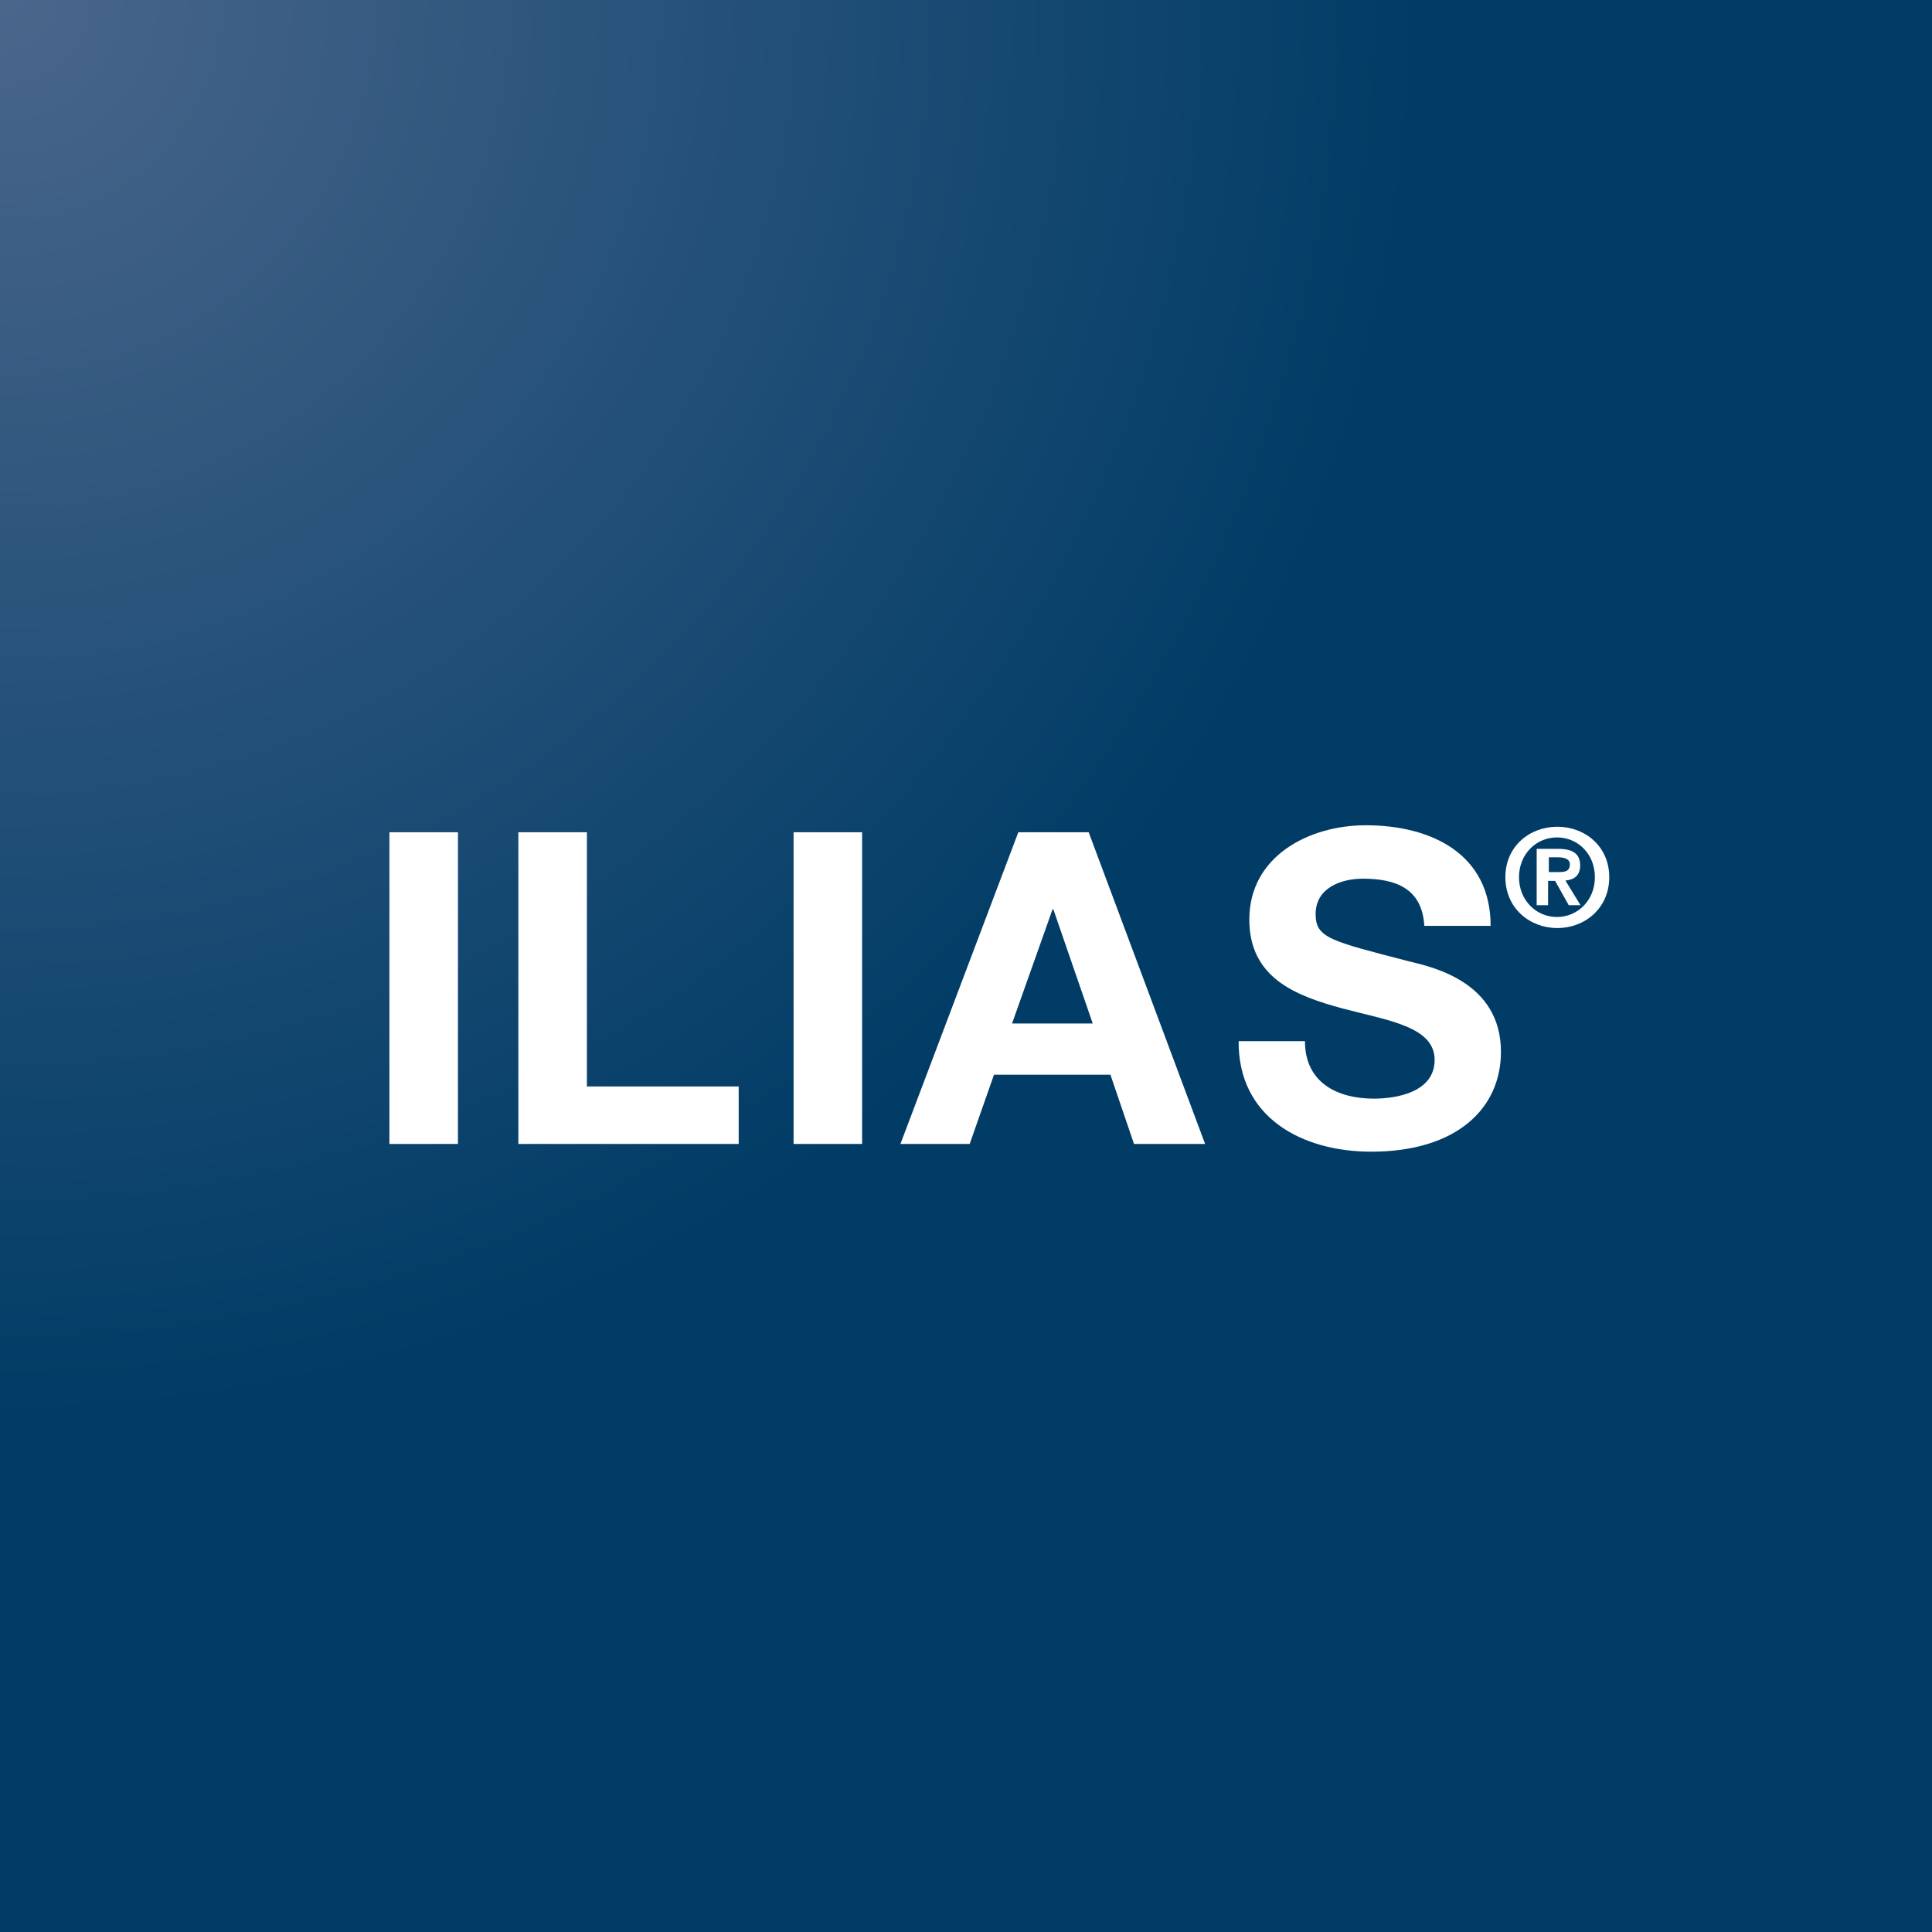
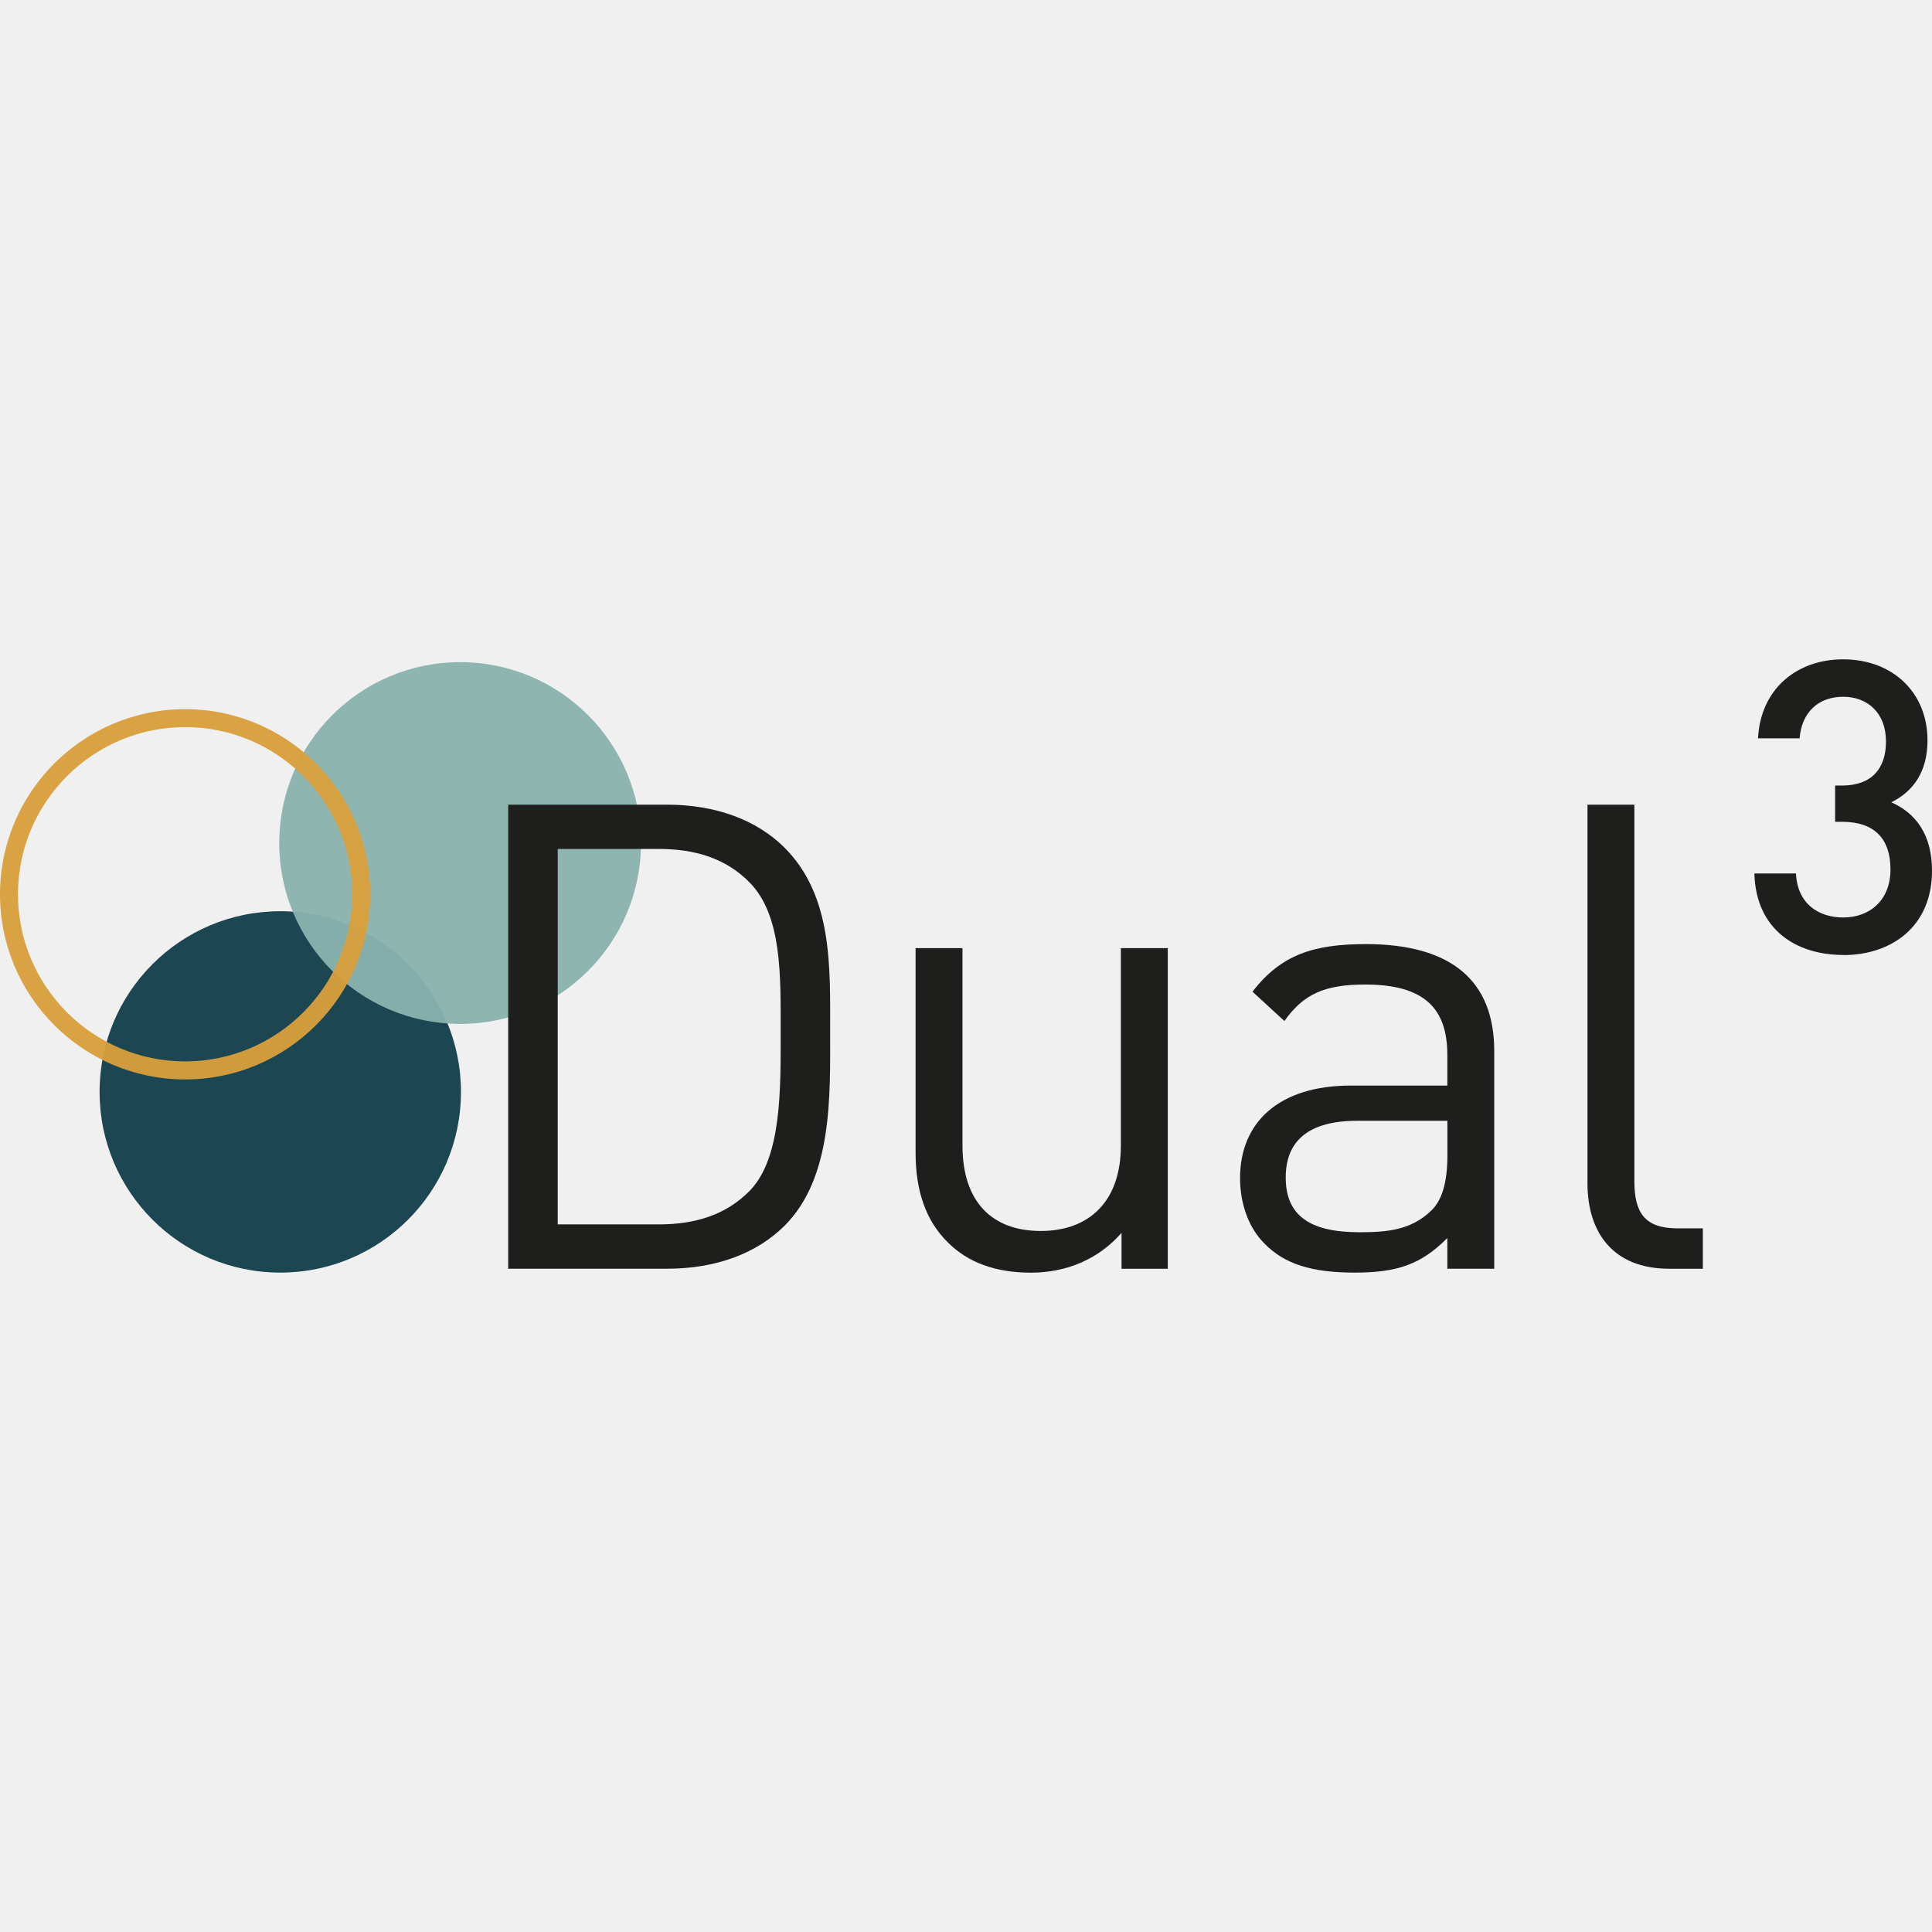
- <svg xmlns="http://www.w3.org/2000/svg" id="Ebene_1" data-name="Ebene 1" viewBox="0 0 524.4 524.4">
-   <defs>
-     <style>
-       .cls-1, .cls-2 {
-         fill: #fff;
+ <svg xmlns="http://www.w3.org/2000/svg" id="Ebene_1" version="1.1" viewBox="0 0 322.05 322.05" width="322.05" height="322.05">
+   <defs id="defs1">
+     <style id="style1">
+       .st0 {
+         fill: #8ab2ad;
      }

-       .cls-2 {
-         fill-rule: evenodd;
+       .st1 {
+         fill: #123e4a;
      }

-       .cls-3 {
-         fill: url(#Unbenannter_Verlauf);
+       .st2 {
+         fill: #d8a03c;
+       }
+ 
+       .st3 {
+         fill: none;
+       }
+ 
+       .st4 {
+         fill: #1e1f1d;
+       }
+ 
+       .st5 {
+         opacity: .95;
      }
    </style>
-     <radialGradient id="Unbenannter_Verlauf" data-name="Unbenannter Verlauf" cx="9.84" cy="521.14" fx="9.84" fy="521.14" r="363.98" gradientTransform="translate(-9.15 558.19) scale(1.07 -1.07)" gradientUnits="userSpaceOnUse">
-       <stop offset="0" stop-color="#4a668b" />
-       <stop offset=".99" stop-color="#003c66" />
-     </radialGradient>
  </defs>
-   <polygon class="cls-3" points="0 0 524.4 0 524.4 524.4 0 524.4 0 0" />
-   <g>
-     <polygon class="cls-1" points="105.7 310.5 124.3 310.5 124.3 225.9 105.7 225.9 105.7 310.5" />
-     <polygon class="cls-1" points="140.7 310.5 200.5 310.5 200.5 294.9 159.3 294.9 159.3 225.9 140.7 225.9 140.7 310.5" />
-     <polygon class="cls-1" points="215.4 310.5 234 310.5 234 225.9 215.4 225.9 215.4 310.5" />
-     <path class="cls-2" d="M244.4,310.5h18.8l6.6-18.8h31.6l6.4,18.8h19.3l-31.6-84.6h-19.1l-32,84.6h0ZM285.7,246.8h.2l10.7,31h-21.9l11-31h0Z" />
-     <path class="cls-1" d="M336.2,282.5c-.2,20.9,17.3,30.1,36,30.1,23,0,35.2-11.6,35.2-27.1,0-19.2-19-23.1-25.1-24.6-21.2-5.5-25.2-6.3-25.2-12.8,0-7.1,6.9-9.6,12.8-9.6,8.9,0,16.1,2.6,16.7,12.8h18c0-19.6-16.2-27.3-33.9-27.3-15.3,0-31.6,8.3-31.6,25.6,0,15.9,12.7,20.7,25.2,24.1,12.4,3.3,25.1,4.9,25.1,14,0,8.6-10,10.5-16.5,10.5-10,0-18.7-4.4-18.7-15.6h-18v-.1Z" />
-     <path class="cls-2" d="M408.6,238.1c0,8.4,6.6,13.8,14.1,13.8s14.1-5.4,14.1-13.8-6.6-13.7-14.1-13.7c-7.5,0-14.1,5.3-14.1,13.7h0ZM412.3,238.1c0-6.2,4.6-10.8,10.3-10.8s10.3,4.5,10.3,10.8-4.7,10.8-10.3,10.8c-5.7,0-10.3-4.6-10.3-10.8h0ZM417.2,245.7h3v-6.6h1.9l3.7,6.6h3.2l-4.1-6.7c2.3-.2,4-1.3,4-4.1,0-3.3-2.2-4.5-6-4.5h-5.8v15.3h.1ZM420.3,232.7h2.6c1.4,0,3.2.3,3.2,1.9,0,1.9-1.3,2.1-3,2.1h-2.7v-4h-.1Z" />
+   <g id="g7" transform="translate(-37.31001,74.06499)">
+     <path class="st4" d="m 344.55,85.12 c -7.74,0 -14.53,-4.14 -14.8,-13.58 h 6.93 c 0.27,5.16 3.87,7.33 7.88,7.33 4.48,0 7.88,-2.92 7.88,-8.01 0,-5.09 -2.65,-7.94 -8.08,-7.94 h -1.15 v -6.04 h 1.15 c 5.02,0 7.33,-2.92 7.33,-7.33 0,-4.89 -3.19,-7.47 -7.13,-7.47 -4.21,0 -6.93,2.65 -7.27,6.93 h -6.93 c 0.41,-8.22 6.45,-13.17 14.19,-13.17 8.22,0 14.06,5.5 14.06,13.51 0,5.16 -2.31,8.49 -6.04,10.32 4.14,1.83 6.79,5.43 6.79,11.41 0,9.3 -6.72,14.06 -14.8,14.06 z" id="path1" />
+     <g class="st5" id="g1" transform="translate(14.31,13.47)">
+       <circle class="st1" cx="69.72" cy="94.48" r="30.12" id="circle1" />
+     </g>
+     <g class="st5" id="g2" transform="translate(14.31,13.47)">
+       <circle class="st0" cx="99.7" cy="52.99" r="30.15" id="circle2" />
+     </g>
+     <g class="st5" id="g3" transform="translate(14.31,13.47)">
+       <path class="st2" d="M 53.86,92.4 C 36.84,92.4 23,78.56 23,61.54 23,44.52 36.84,30.68 53.86,30.68 c 17.02,0 30.86,13.84 30.86,30.86 0,17.02 -13.84,30.86 -30.86,30.86 z m 0,-58.73 C 38.5,33.67 26,46.17 26,61.53 c 0,15.36 12.5,27.86 27.86,27.86 15.36,0 27.86,-12.5 27.86,-27.86 0,-15.36 -12.5,-27.86 -27.86,-27.86 z" id="path2" />
+     </g>
+     <g id="g6" transform="translate(14.31,13.47)">
+       <path class="st4" d="m 153.78,116.78 c -4.67,4.67 -11.52,7.17 -19.56,7.17 H 107.71 V 46.6 h 26.51 c 8.04,0 14.88,2.5 19.56,7.17 8.04,8.04 7.6,19.88 7.6,30.64 0,10.76 0.43,24.34 -7.6,32.38 z M 148.02,59.63 C 144,55.5 138.79,53.98 132.81,53.98 h -16.84 v 62.58 h 16.84 c 5.98,0 11.19,-1.52 15.21,-5.65 5.32,-5.54 5.11,-17.06 5.11,-26.51 0,-9.45 0.22,-19.23 -5.11,-24.77 z" id="path3" />
+       <path class="st4" d="m 209.95,123.95 v -5.97 c -3.8,4.35 -9.13,6.63 -15.1,6.63 -5.97,0 -10.54,-1.74 -13.8,-5 -3.8,-3.69 -5.43,-8.8 -5.43,-14.99 V 70.51 h 7.82 v 32.92 c 0,9.45 5,14.23 13.04,14.23 8.04,0 13.36,-4.89 13.36,-14.23 V 70.51 h 7.82 v 53.45 h -7.71 z" id="path4" />
+       <path class="st4" d="m 264.26,123.95 v -5.11 c -4.35,4.35 -8.26,5.76 -15.43,5.76 -7.17,0 -11.73,-1.41 -15.1,-4.89 -2.61,-2.61 -4.02,-6.63 -4.02,-10.86 0,-9.34 6.52,-15.43 18.47,-15.43 h 16.08 v -5.11 c 0,-7.82 -3.91,-11.73 -13.69,-11.73 -6.84,0 -10.32,1.63 -13.47,6.08 l -5.32,-4.89 c 4.78,-6.19 10.21,-7.93 18.9,-7.93 14.34,0 21.4,6.19 21.4,17.82 v 36.29 z m 0,-24.66 h -14.99 c -8.04,0 -11.95,3.26 -11.95,9.45 0,6.19 3.8,9.13 12.28,9.13 4.56,0 8.58,-0.33 11.95,-3.58 1.85,-1.74 2.72,-4.78 2.72,-9.23 V 99.3 Z" id="path5" />
+       <path class="st4" d="m 301.2,123.95 c -9.34,0 -13.58,-6.08 -13.58,-14.23 V 46.6 h 7.82 v 62.8 c 0,5.22 1.74,7.82 7.17,7.82 h 4.24 v 6.74 h -5.65 z" id="path6" />
+     </g>
  </g>
+   <rect class="st3" x="0" y="0" width="398.68" height="236.33" id="rect6" />
</svg>
